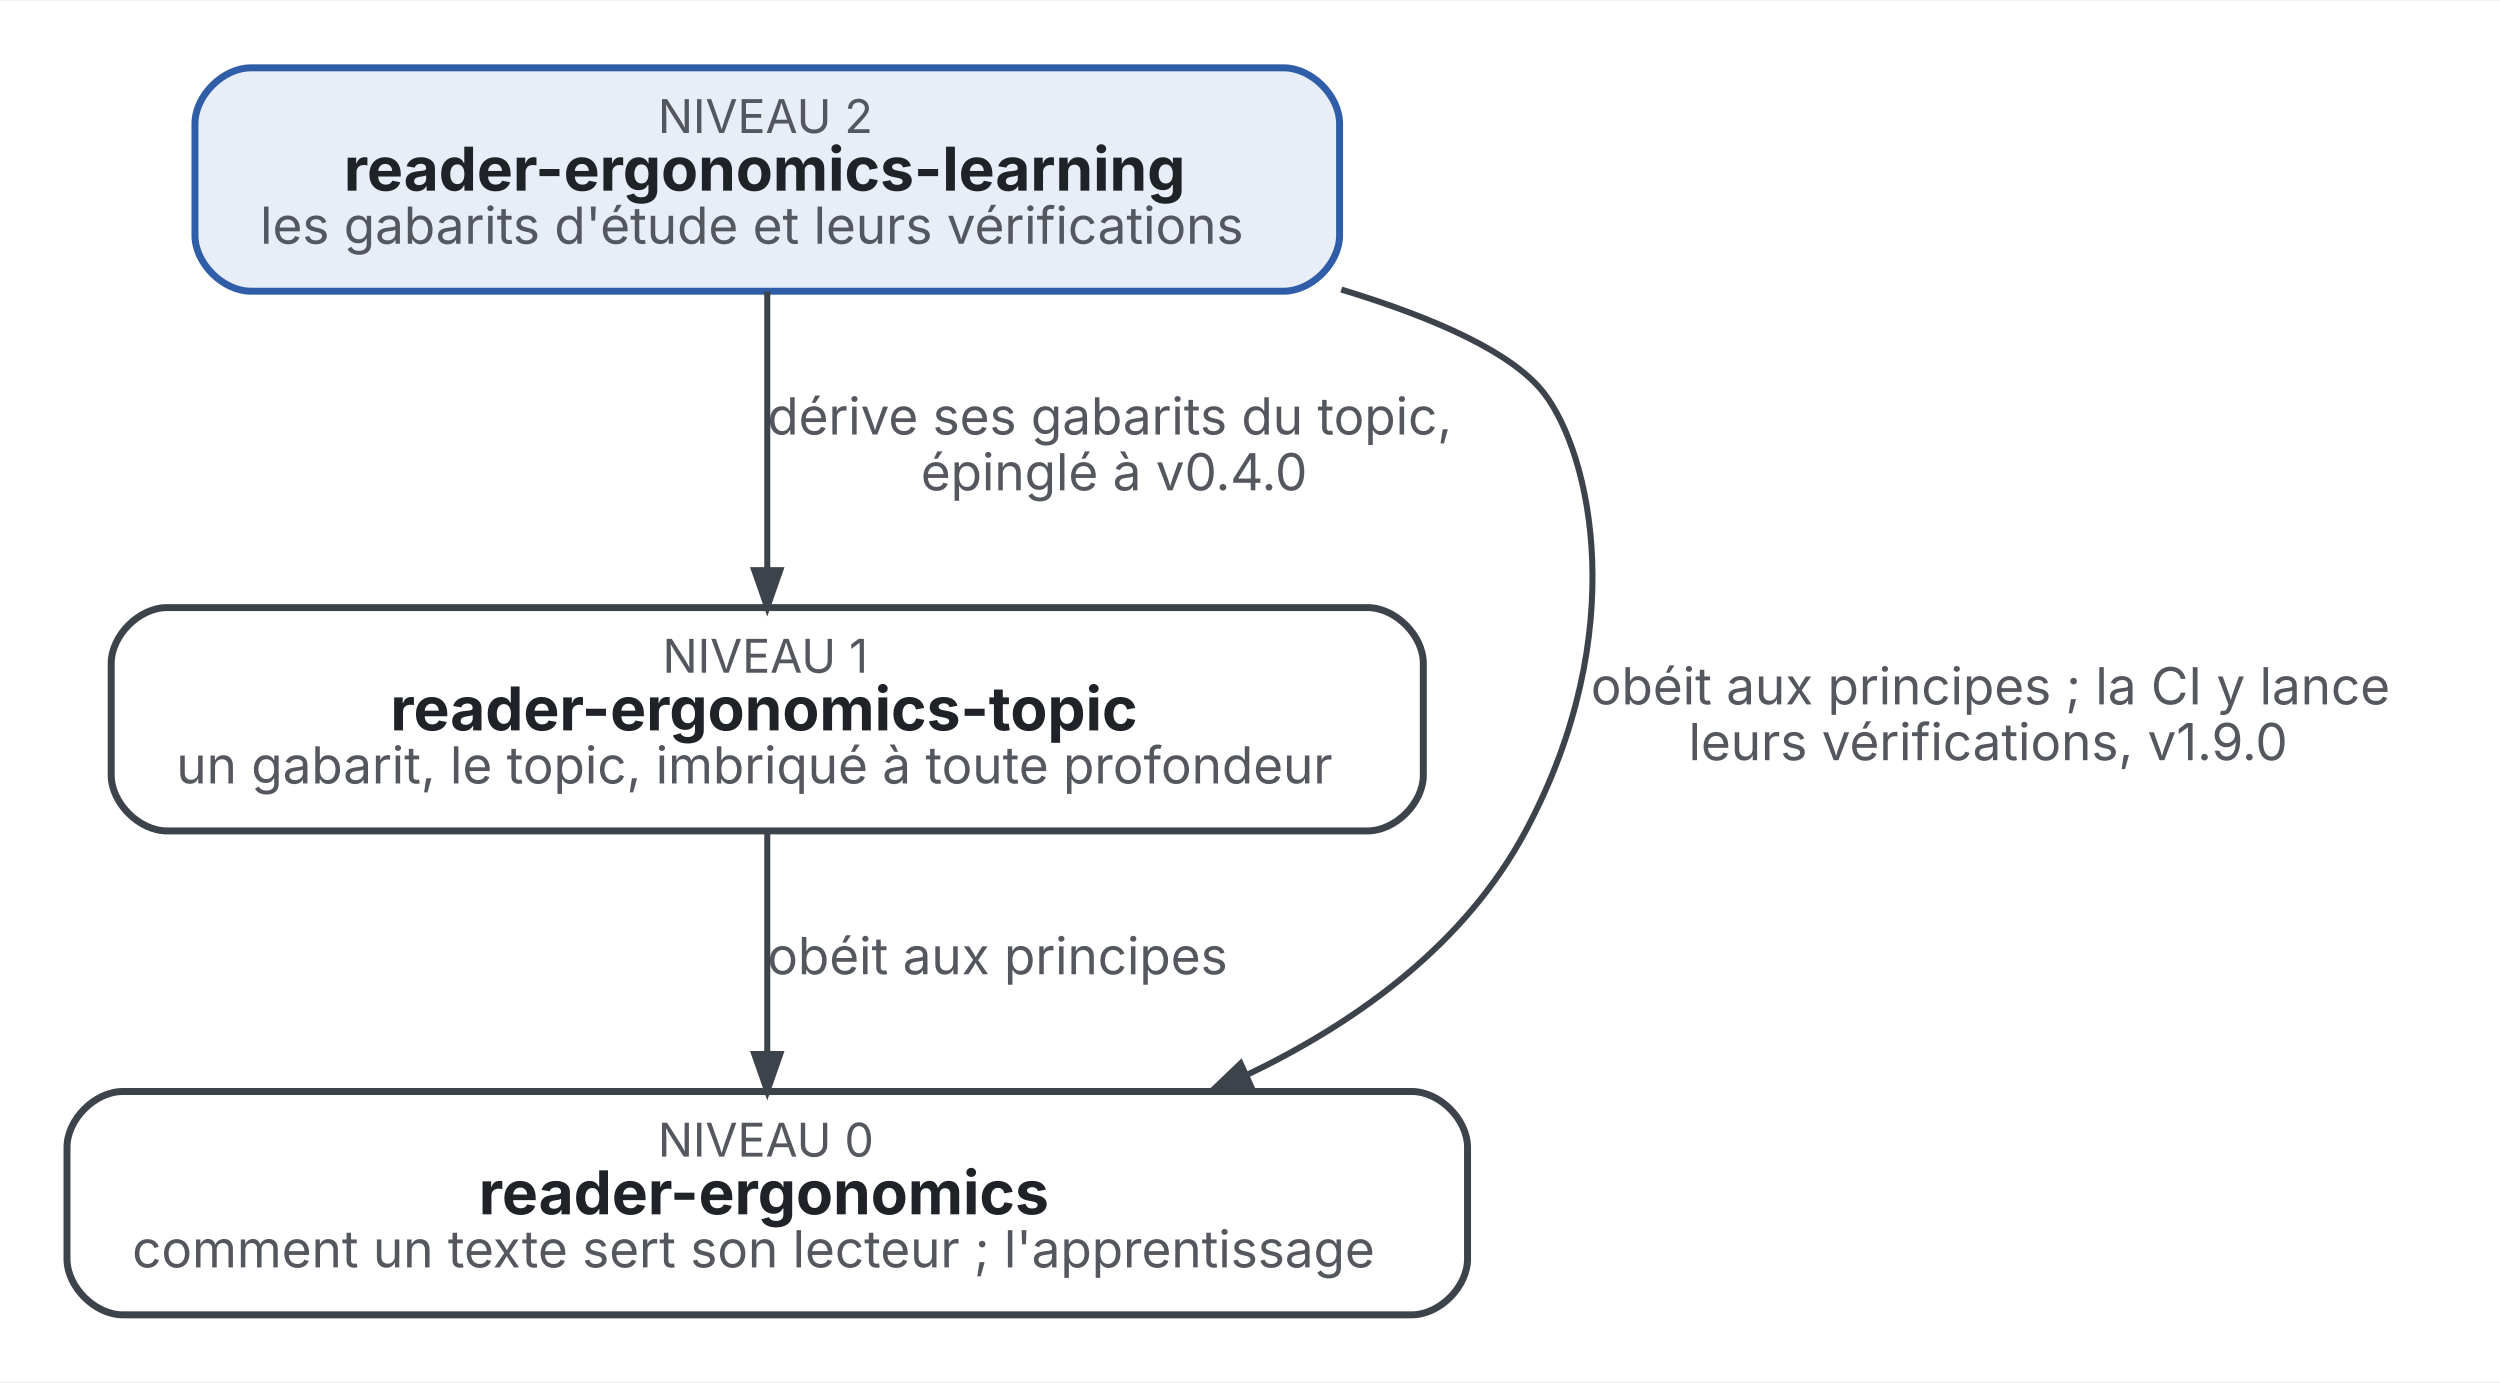
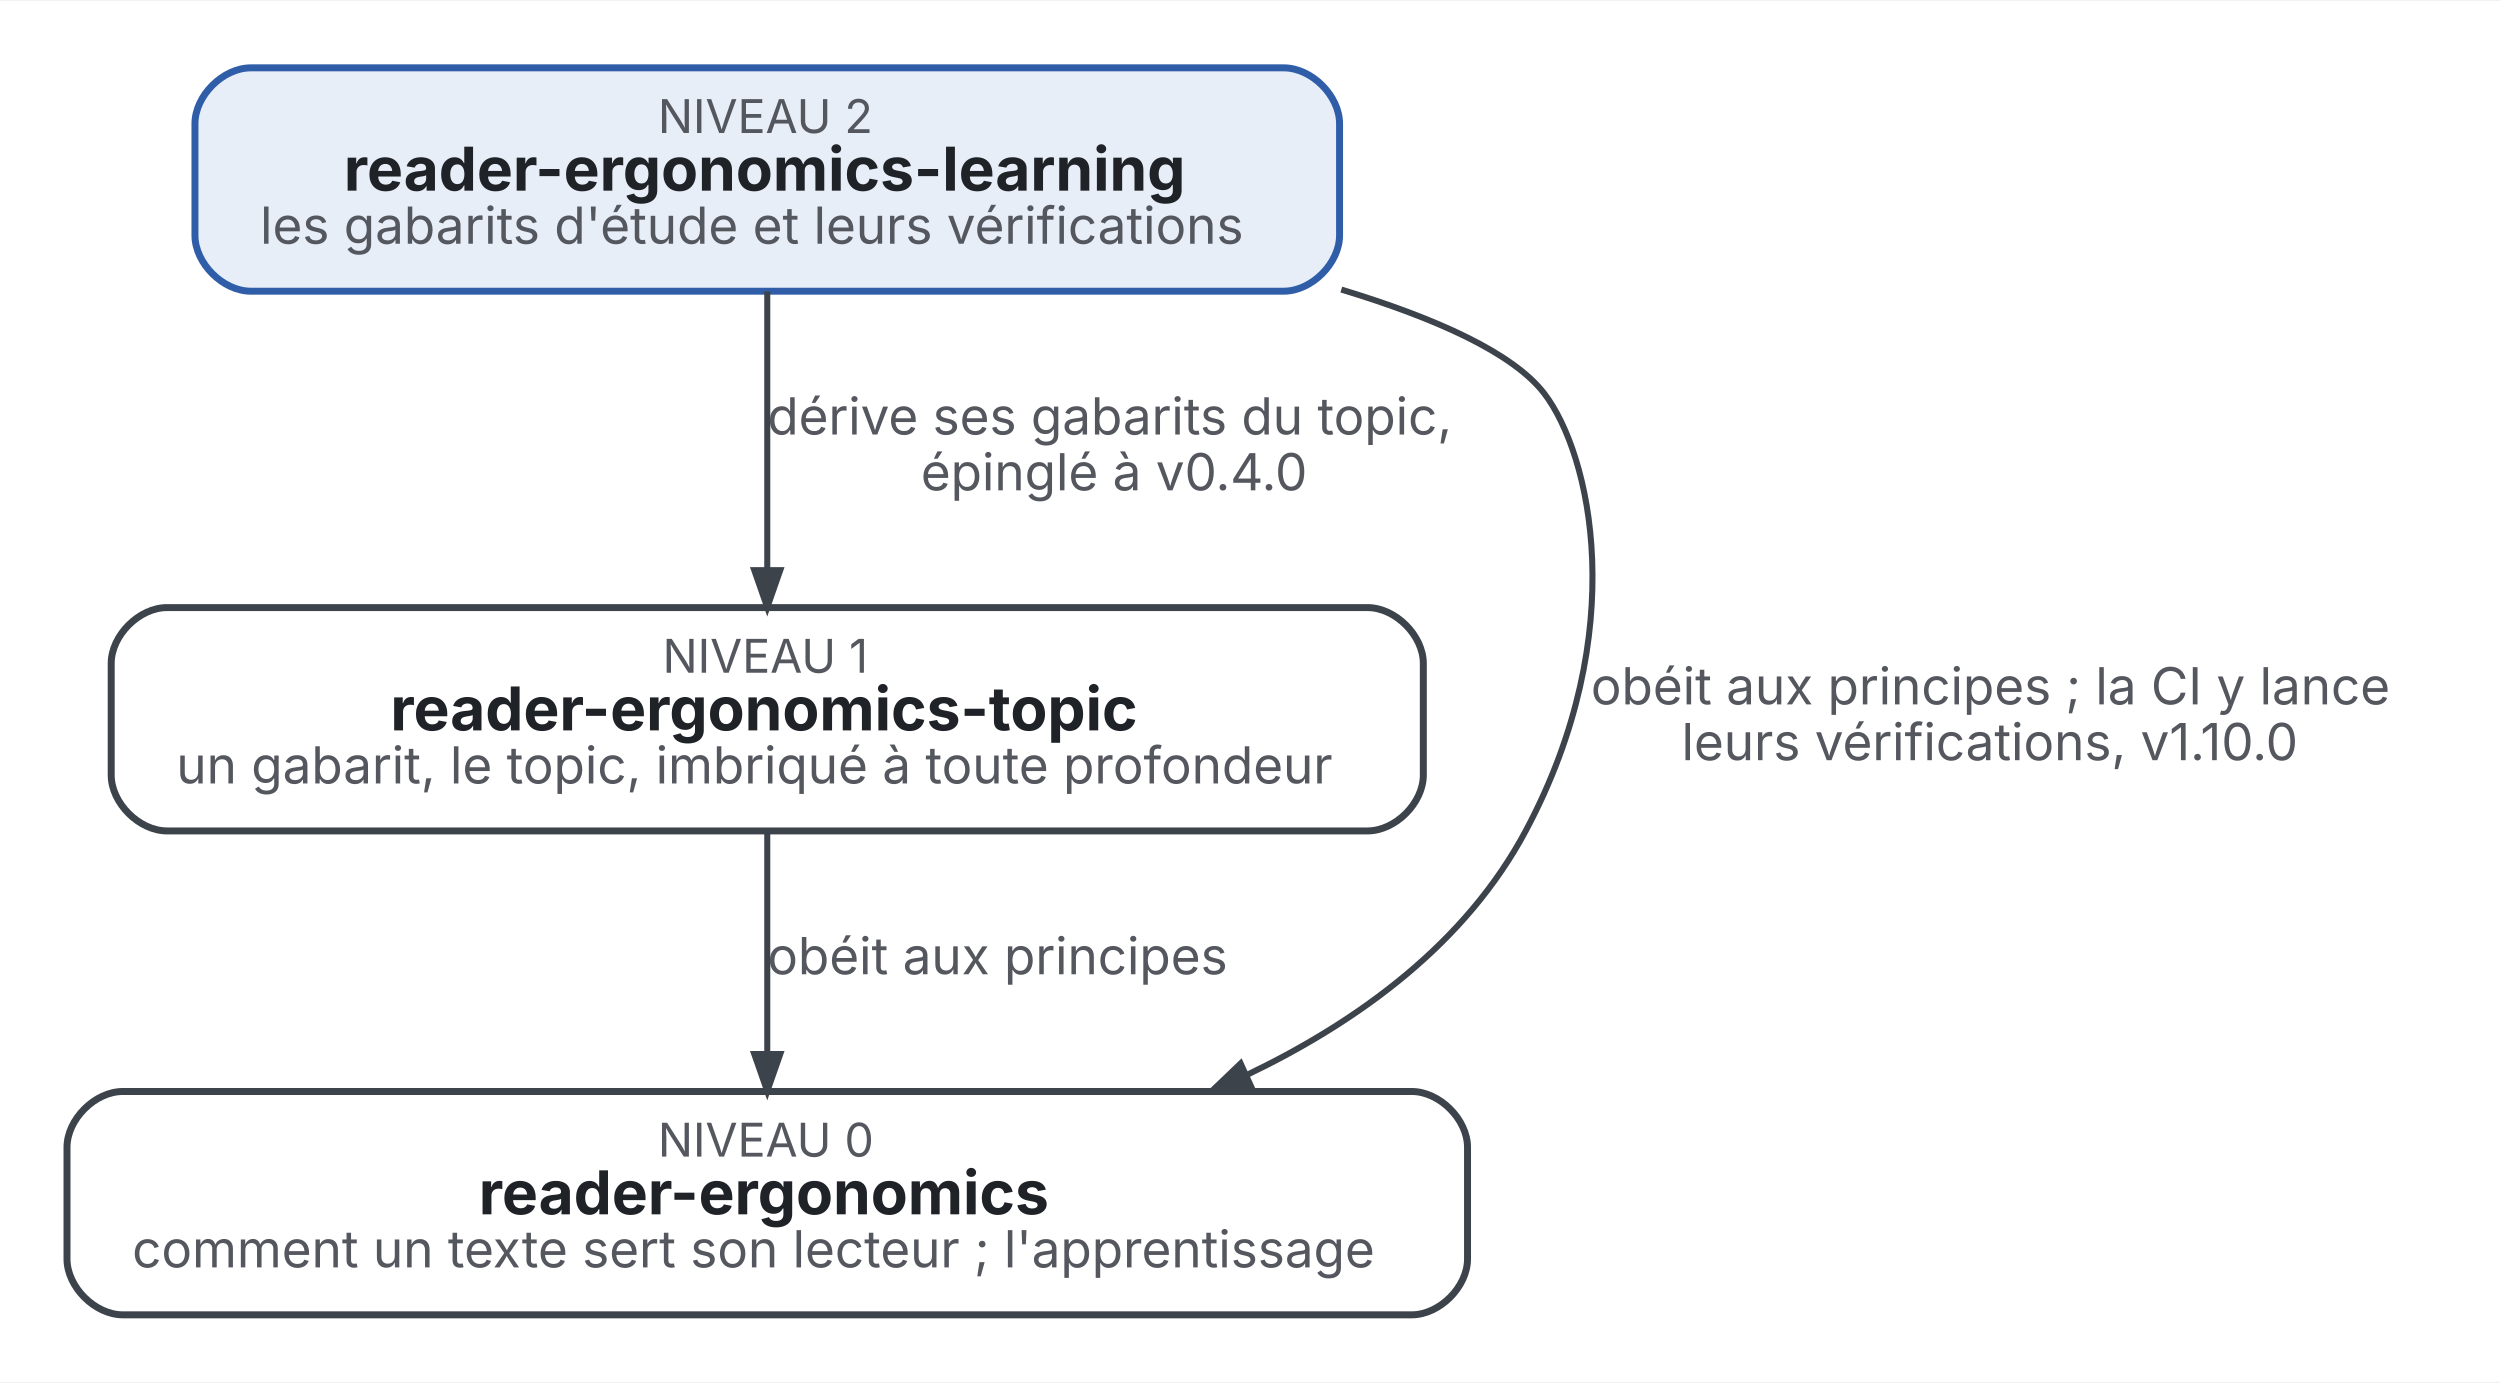
<svg xmlns="http://www.w3.org/2000/svg" width="537pt" height="297pt" viewBox="0.00 0.00 537.30 296.80">
  <g id="graph0" class="graph" transform="scale(1 1) rotate(0) translate(14.4 282.4)">
    <polygon fill="white" stroke="transparent" points="-14.4,14.4 -14.4,-282.4 522.9,-282.4 522.9,14.4 -14.4,14.4" />
    <g id="node1" class="node">
      <path fill="#e8eef8" stroke="#2f5da8" stroke-width="1.5" d="M261.5,-268C261.5,-268 39.5,-268 39.5,-268 33.5,-268 27.5,-262 27.5,-256 27.5,-256 27.5,-232 27.5,-232 27.5,-226 33.5,-220 39.5,-220 39.5,-220 261.5,-220 261.5,-220 267.5,-220 273.5,-226 273.5,-232 273.5,-232 273.5,-256 273.5,-256 273.5,-262 267.5,-268 261.5,-268" />
      <text text-anchor="start" x="127" y="-254" font-family="Inter" font-size="10.00" fill="#55575f">NIVEAU 2</text>
      <text text-anchor="start" x="59.5" y="-241.6" font-family="Inter" font-weight="bold" font-size="13.00" fill="#1f2328">reader-ergonomics-learning</text>
      <text text-anchor="start" x="41.5" y="-230.2" font-family="Inter" font-size="11.00" fill="#55575f">les gabarits d'étude et leurs vérifications</text>
    </g>
    <g id="node2" class="node">
      <path fill="#ffffff" stroke="#3d434b" stroke-width="1.5" d="M279.5,-152C279.5,-152 21.5,-152 21.5,-152 15.5,-152 9.5,-146 9.5,-140 9.5,-140 9.5,-116 9.5,-116 9.5,-110 15.5,-104 21.5,-104 21.5,-104 279.5,-104 279.5,-104 285.5,-104 291.5,-110 291.5,-116 291.5,-116 291.5,-140 291.5,-140 291.5,-146 285.5,-152 279.5,-152" />
      <text text-anchor="start" x="128" y="-138" font-family="Inter" font-size="10.00" fill="#55575f">NIVEAU 1</text>
      <text text-anchor="start" x="69.5" y="-125.6" font-family="Inter" font-weight="bold" font-size="13.00" fill="#1f2328">reader-ergonomics-topic</text>
      <text text-anchor="start" x="23.5" y="-114.2" font-family="Inter" font-size="11.00" fill="#55575f">un gabarit, le topic, imbriqué à toute profondeur</text>
    </g>
    <g id="edge1" class="edge">
      <path fill="none" stroke="#3d434b" stroke-width="1.3" d="M150.5,-219.93C150.5,-202.7 150.5,-178.97 150.5,-160.07" />
      <polygon fill="#3d434b" stroke="#3d434b" stroke-width="1.3" points="153.3,-160.04 150.5,-152.04 147.7,-160.04 153.3,-160.04" />
      <text text-anchor="start" x="150.5" y="-189.2" font-family="Inter" font-size="11.00" fill="#55575f">  dérive ses gabarits du topic,</text>
      <text text-anchor="start" x="183.5" y="-177.2" font-family="Inter" font-size="11.00" fill="#55575f">  épinglé à v0.4.0</text>
    </g>
    <g id="node3" class="node">
      <path fill="#ffffff" stroke="#3d434b" stroke-width="1.5" d="M289,-48C289,-48 12,-48 12,-48 6,-48 0,-42 0,-36 0,-36 0,-12 0,-12 0,-6 6,0 12,0 12,0 289,0 289,0 295,0 301,-6 301,-12 301,-12 301,-36 301,-36 301,-42 295,-48 289,-48" />
      <text text-anchor="start" x="127" y="-34" font-family="Inter" font-size="10.00" fill="#55575f">NIVEAU 0</text>
      <text text-anchor="start" x="88.5" y="-21.6" font-family="Inter" font-weight="bold" font-size="13.00" fill="#1f2328">reader-ergonomics</text>
      <text text-anchor="start" x="14" y="-10.2" font-family="Inter" font-size="11.00" fill="#55575f">comment un texte sert son lecteur ; l'apprentissage</text>
    </g>
    <g id="edge3" class="edge">
      <path fill="none" stroke="#3d434b" stroke-width="1.3" d="M273.87,-220.35C294.16,-214.2 310.79,-206.76 317.5,-198 327.37,-185.11 336.4,-146.89 313.5,-104 300.69,-80.01 277.94,-63.22 253.43,-51.49" />
      <polygon fill="#3d434b" stroke="#3d434b" stroke-width="1.3" points="254.56,-48.93 246.12,-48.17 252.24,-54.03 254.56,-48.93" />
      <text text-anchor="start" x="327.5" y="-131.2" font-family="Inter" font-size="11.00" fill="#55575f">  obéit aux principes ; la CI y lance</text>
-       <text text-anchor="start" x="348.5" y="-119.2" font-family="Inter" font-size="11.00" fill="#55575f">  leurs vérifications, v1.9.0</text>
+       <text text-anchor="start" x="347" y="-119.2" font-family="Inter" font-size="11.00" fill="#55575f">  leurs vérifications, v1.10.0</text>
    </g>
    <g id="edge2" class="edge">
      <path fill="none" stroke="#3d434b" stroke-width="1.3" d="M150.5,-103.85C150.5,-89.77 150.5,-71.6 150.5,-56.25" />
      <polygon fill="#3d434b" stroke="#3d434b" stroke-width="1.3" points="153.3,-56.05 150.5,-48.05 147.7,-56.05 153.3,-56.05" />
      <text text-anchor="start" x="150.5" y="-73.2" font-family="Inter" font-size="11.00" fill="#55575f">  obéit aux principes</text>
    </g>
  </g>
</svg>
